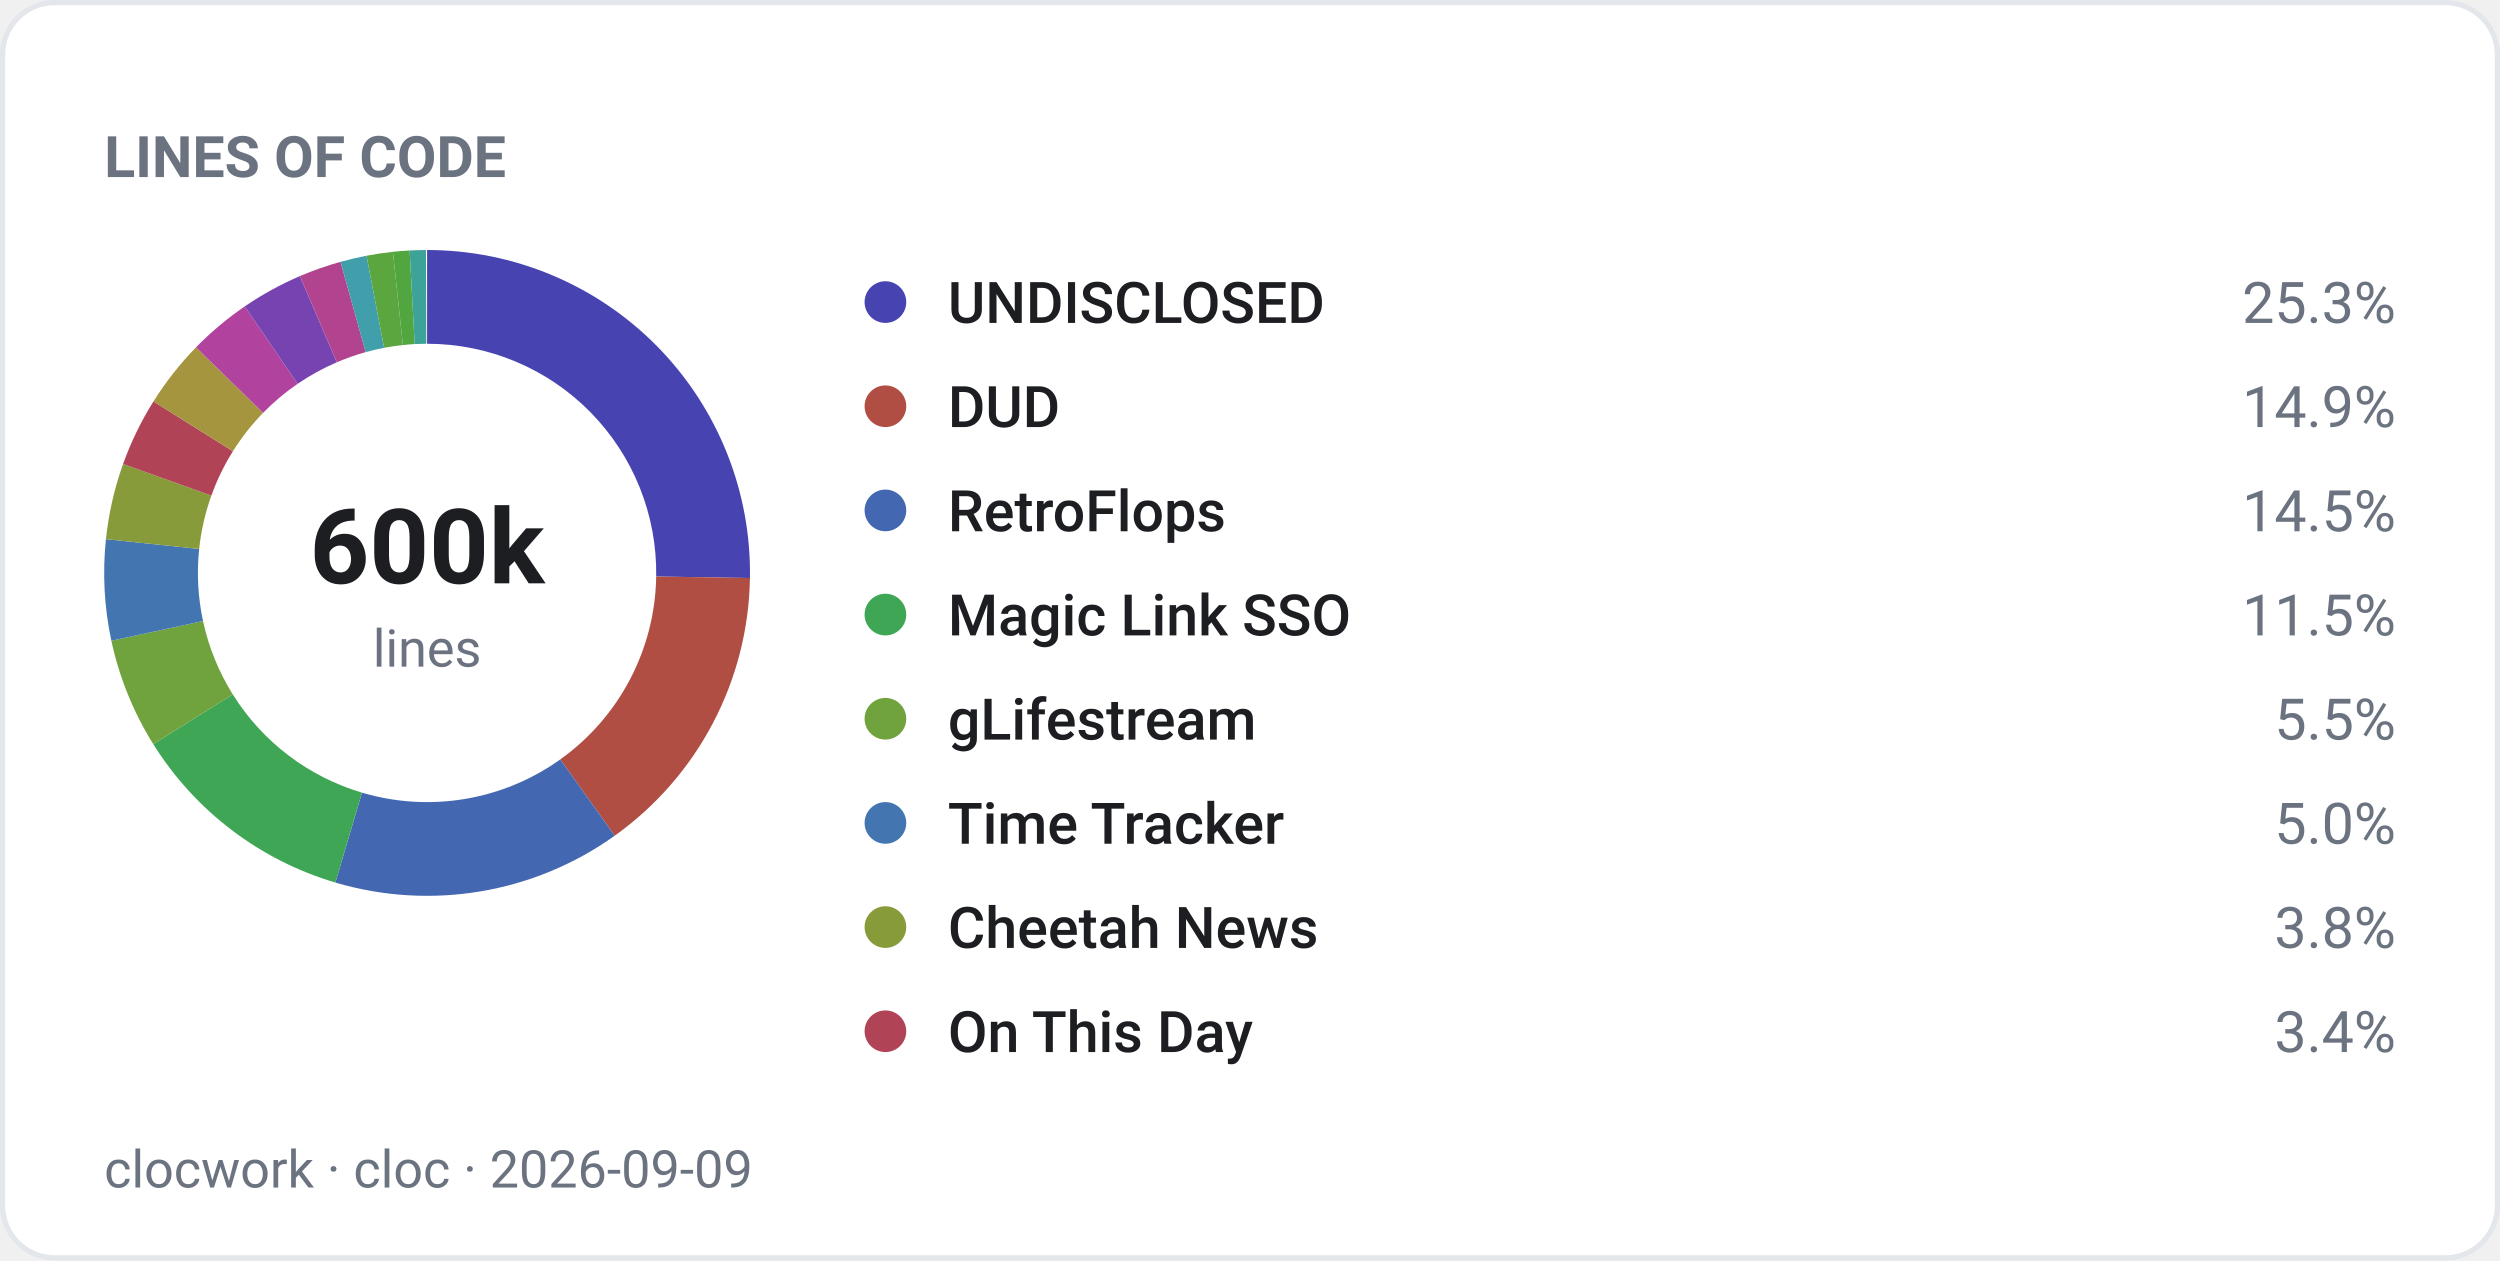
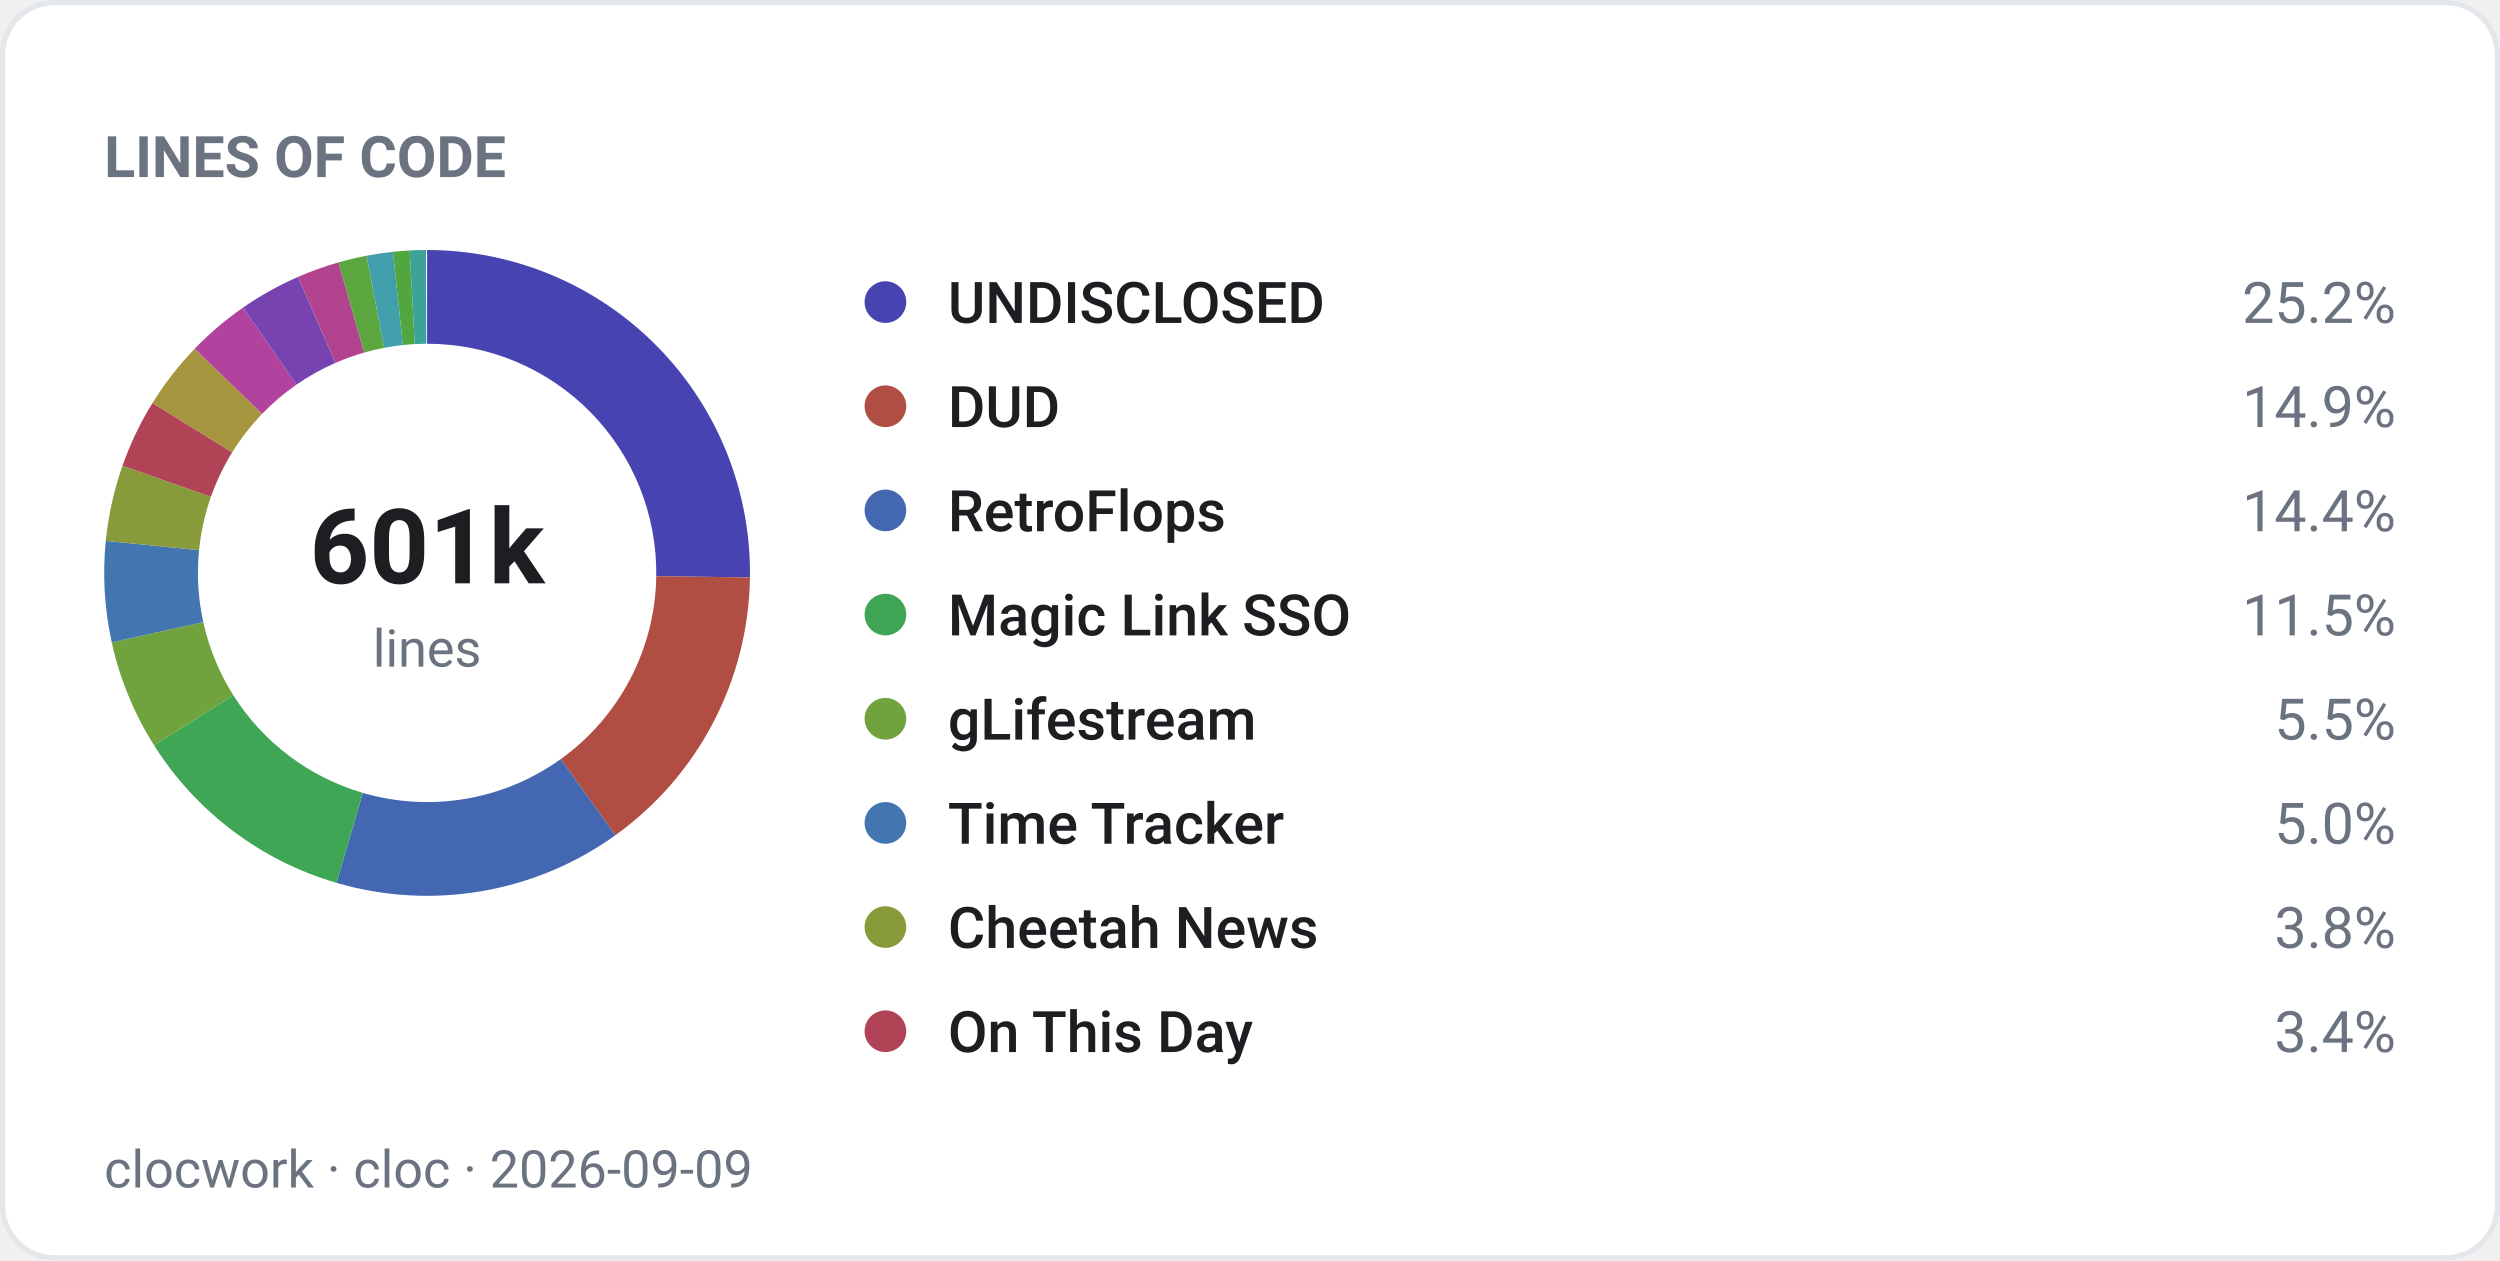
- <svg xmlns="http://www.w3.org/2000/svg" width="480" height="242" viewBox="0 0 480 242" role="img" aria-label="Lines of code by project: 600 340 in total">
+ <svg xmlns="http://www.w3.org/2000/svg" width="480" height="242" viewBox="0 0 480 242" role="img" aria-label="Lines of code by project: 601 002 in total">
  <style>
    .bg { fill: #ffffff; stroke: #e3e6ea; }
    .title { fill: #6b7280; }
    .figure { fill: #1c1e21; }
    .label { fill: #1c1e21; }
    .muted { fill: #6b7280; }
    .track { fill: #eceff3; }
    @media (prefers-color-scheme: dark) {
      .bg { fill: #0f1115; stroke: #262b33; }
      .title { fill: #9aa3af; }
      .figure { fill: #e6e8eb; }
      .label { fill: #e6e8eb; }
      .muted { fill: #9aa3af; }
      .track { fill: #22262e; }
    }
    .l0 { fill: #4743b1; }
    .l1 { fill: #b14e43; }
    .l2 { fill: #4368b1; }
    .l3 { fill: #3fa655; }
    .l4 { fill: #70a23d; }
    .l5 { fill: #4375b1; }
    .l6 { fill: #889b3b; }
    .l7 { fill: #b14356; }
    .l8 { fill: #a6953f; }
    .l9 { fill: #b1439f; }
    .l10 { fill: #7743b1; }
    .l11 { fill: #b1438f; }
-     .l12 { fill: #409faa; }
-     .l13 { fill: #5ba63f; }
+     .l12 { fill: #5ba63f; }
+     .l13 { fill: #409faa; }
    .l14 { fill: #51a63f; }
    .l15 { fill: #3da298; }
    .l16 { fill: #b18743; }
    @media (prefers-color-scheme: dark) {
      .l0 { fill: #5854be; }
      .l1 { fill: #b14e43; }
      .l2 { fill: #4368b1; }
      .l3 { fill: #43b15b; }
      .l4 { fill: #7ab143; }
      .l5 { fill: #4375b1; }
      .l6 { fill: #9bb143; }
      .l7 { fill: #b14356; }
      .l8 { fill: #b19f43; }
      .l9 { fill: #b1439f; }
      .l10 { fill: #7c46b8; }
      .l11 { fill: #b1438f; }
-       .l12 { fill: #43a6b1; }
-       .l13 { fill: #61b143; }
+       .l12 { fill: #61b143; }
+       .l13 { fill: #43a6b1; }
      .l14 { fill: #56b143; }
      .l15 { fill: #43b1a6; }
      .l16 { fill: #b18743; }
    }
</style>
  <rect class="bg" fill="#ffffff" stroke="#e3e6ea" x="0.5" y="0.5" width="479" height="241" rx="10" />
  <text x="20" y="34" class="title" fill="#6b7280" font-family="-apple-system,BlinkMacSystemFont,'Segoe UI',Roboto,Helvetica,Arial,sans-serif" font-size="11" font-weight="600" text-anchor="start">LINES OF CODE</text>
-   <path class="l0" d="M82.00 48.00A62 62 0 0 1 143.99 110.98L125.99 110.69A44 44 0 0 0 82.00 66.00Z" fill="#4743b1" />
-   <path class="l1" d="M143.99 110.98A62 62 0 0 1 118.02 160.46L107.57 145.81A44 44 0 0 0 125.99 110.69Z" fill="#b14e43" />
-   <path class="l2" d="M118.02 160.46A62 62 0 0 1 64.39 169.45L69.50 152.19A44 44 0 0 0 107.57 145.81Z" fill="#4368b1" />
-   <path class="l3" d="M64.39 169.45A62 62 0 0 1 29.42 142.86L44.69 133.32A44 44 0 0 0 69.50 152.19Z" fill="#3fa655" />
-   <path class="l4" d="M29.42 142.86A62 62 0 0 1 21.38 123.02L38.98 119.24A44 44 0 0 0 44.69 133.32Z" fill="#70a23d" />
-   <path class="l5" d="M21.38 123.02A62 62 0 0 1 20.34 103.52L38.24 105.40A44 44 0 0 0 38.98 119.24Z" fill="#4375b1" />
-   <path class="l6" d="M20.34 103.52A62 62 0 0 1 23.63 89.09L40.58 95.16A44 44 0 0 0 38.24 105.40Z" fill="#889b3b" />
-   <path class="l7" d="M23.63 89.09A62 62 0 0 1 29.46 77.08L44.72 86.64A44 44 0 0 0 40.58 95.16Z" fill="#b14356" />
-   <path class="l8" d="M29.46 77.08A62 62 0 0 1 37.63 66.69L50.51 79.27A44 44 0 0 0 44.72 86.64Z" fill="#a6953f" />
-   <path class="l9" d="M37.63 66.69A62 62 0 0 1 46.99 58.83L57.15 73.69A44 44 0 0 0 50.51 79.27Z" fill="#b1439f" />
-   <path class="l10" d="M46.99 58.83A62 62 0 0 1 57.58 53.01L64.67 69.56A44 44 0 0 0 57.15 73.69Z" fill="#7743b1" />
-   <path class="l11" d="M57.58 53.01A62 62 0 0 1 65.38 50.27L70.21 67.61A44 44 0 0 0 64.67 69.56Z" fill="#b1438f" />
-   <path class="l12" d="M65.38 50.27A62 62 0 0 1 70.37 49.10L73.75 66.78A44 44 0 0 0 70.21 67.61Z" fill="#409faa" />
-   <path class="l13" d="M70.37 49.10A62 62 0 0 1 75.44 48.35L77.35 66.25A44 44 0 0 0 73.75 66.78Z" fill="#5ba63f" />
-   <path class="l14" d="M75.44 48.35A62 62 0 0 1 78.65 48.09L79.62 66.06A44 44 0 0 0 77.35 66.25Z" fill="#51a63f" />
-   <path class="l15" d="M78.65 48.09A62 62 0 0 1 81.79 48.00L81.85 66.00A44 44 0 0 0 79.62 66.06Z" fill="#3da298" />
-   <text x="82" y="112" class="figure" fill="#1c1e21" font-family="-apple-system,BlinkMacSystemFont,'Segoe UI',Roboto,Helvetica,Arial,sans-serif" font-size="20" font-weight="700" text-anchor="middle">600k</text>
+   <path class="l0" d="M82.00 48.00A62 62 0 0 1 143.99 110.87L126.00 110.62A44 44 0 0 0 82.00 66.00Z" fill="#4743b1" />
+   <path class="l1" d="M143.99 110.87A62 62 0 0 1 118.16 160.36L107.67 145.74A44 44 0 0 0 126.00 110.62Z" fill="#b14e43" />
+   <path class="l2" d="M118.16 160.36A62 62 0 0 1 64.61 169.51L69.66 152.23A44 44 0 0 0 107.67 145.74Z" fill="#4368b1" />
+   <path class="l3" d="M64.61 169.51A62 62 0 0 1 29.58 143.10L44.80 133.49A44 44 0 0 0 69.66 152.23Z" fill="#3fa655" />
+   <path class="l4" d="M29.58 143.10A62 62 0 0 1 21.45 123.32L39.03 119.45A44 44 0 0 0 44.80 133.49Z" fill="#70a23d" />
+   <path class="l5" d="M21.45 123.32A62 62 0 0 1 20.31 103.85L38.22 105.63A44 44 0 0 0 39.03 119.45Z" fill="#4375b1" />
+   <path class="l6" d="M20.31 103.85A62 62 0 0 1 23.52 89.42L40.50 95.39A44 44 0 0 0 38.22 105.63Z" fill="#889b3b" />
+   <path class="l7" d="M23.52 89.42A62 62 0 0 1 29.27 77.38L44.58 86.85A44 44 0 0 0 40.50 95.39Z" fill="#b14356" />
+   <path class="l8" d="M29.27 77.38A62 62 0 0 1 37.37 66.96L50.33 79.46A44 44 0 0 0 44.58 86.85Z" fill="#a6953f" />
+   <path class="l9" d="M37.37 66.96A62 62 0 0 1 46.67 59.05L56.93 73.84A44 44 0 0 0 50.33 79.46Z" fill="#b1439f" />
+   <path class="l10" d="M46.67 59.05A62 62 0 0 1 57.21 53.17L64.41 69.67A44 44 0 0 0 56.93 73.84Z" fill="#7743b1" />
+   <path class="l11" d="M57.21 53.17A62 62 0 0 1 64.99 50.38L69.93 67.69A44 44 0 0 0 64.41 69.67Z" fill="#b1438f" />
+   <path class="l12" d="M64.99 50.38A62 62 0 0 1 70.38 49.10L73.75 66.78A44 44 0 0 0 69.93 67.69Z" fill="#5ba63f" />
+   <path class="l13" d="M70.38 49.10A62 62 0 0 1 75.45 48.35L77.35 66.25A44 44 0 0 0 73.75 66.78Z" fill="#409faa" />
+   <path class="l14" d="M75.45 48.35A62 62 0 0 1 78.66 48.09L79.63 66.06A44 44 0 0 0 77.35 66.25Z" fill="#51a63f" />
+   <path class="l15" d="M78.66 48.09A62 62 0 0 1 81.79 48.00L81.85 66.00A44 44 0 0 0 79.63 66.06Z" fill="#3da298" />
+   <text x="82" y="112" class="figure" fill="#1c1e21" font-family="-apple-system,BlinkMacSystemFont,'Segoe UI',Roboto,Helvetica,Arial,sans-serif" font-size="20" font-weight="700" text-anchor="middle">601k</text>
  <text x="82" y="128" class="muted" fill="#6b7280" font-family="-apple-system,BlinkMacSystemFont,'Segoe UI',Roboto,Helvetica,Arial,sans-serif" font-size="10" font-weight="400" text-anchor="middle">lines</text>
  <circle class="l0" cx="170" cy="58" r="4" fill="#4743b1" />
  <text x="182" y="62" class="label" fill="#1c1e21" font-family="-apple-system,BlinkMacSystemFont,'Segoe UI',Roboto,Helvetica,Arial,sans-serif" font-size="11" font-weight="500" text-anchor="start">UNDISCLOSED</text>
-   <text x="460" y="62" class="muted" fill="#6b7280" font-family="-apple-system,BlinkMacSystemFont,'Segoe UI',Roboto,Helvetica,Arial,sans-serif" font-size="11" font-weight="400" text-anchor="end">25.3%</text>
+   <text x="460" y="62" class="muted" fill="#6b7280" font-family="-apple-system,BlinkMacSystemFont,'Segoe UI',Roboto,Helvetica,Arial,sans-serif" font-size="11" font-weight="400" text-anchor="end">25.2%</text>
  <circle class="l1" cx="170" cy="78" r="4" fill="#b14e43" />
  <text x="182" y="82" class="label" fill="#1c1e21" font-family="-apple-system,BlinkMacSystemFont,'Segoe UI',Roboto,Helvetica,Arial,sans-serif" font-size="11" font-weight="500" text-anchor="start">DUD</text>
  <text x="460" y="82" class="muted" fill="#6b7280" font-family="-apple-system,BlinkMacSystemFont,'Segoe UI',Roboto,Helvetica,Arial,sans-serif" font-size="11" font-weight="400" text-anchor="end">14.9%</text>
  <circle class="l2" cx="170" cy="98" r="4" fill="#4368b1" />
  <text x="182" y="102" class="label" fill="#1c1e21" font-family="-apple-system,BlinkMacSystemFont,'Segoe UI',Roboto,Helvetica,Arial,sans-serif" font-size="11" font-weight="500" text-anchor="start">RetroFlops</text>
-   <text x="460" y="102" class="muted" fill="#6b7280" font-family="-apple-system,BlinkMacSystemFont,'Segoe UI',Roboto,Helvetica,Arial,sans-serif" font-size="11" font-weight="400" text-anchor="end">14.5%</text>
+   <text x="460" y="102" class="muted" fill="#6b7280" font-family="-apple-system,BlinkMacSystemFont,'Segoe UI',Roboto,Helvetica,Arial,sans-serif" font-size="11" font-weight="400" text-anchor="end">14.4%</text>
  <circle class="l3" cx="170" cy="118" r="4" fill="#3fa655" />
  <text x="182" y="122" class="label" fill="#1c1e21" font-family="-apple-system,BlinkMacSystemFont,'Segoe UI',Roboto,Helvetica,Arial,sans-serif" font-size="11" font-weight="500" text-anchor="start">Magic Link SSO</text>
  <text x="460" y="122" class="muted" fill="#6b7280" font-family="-apple-system,BlinkMacSystemFont,'Segoe UI',Roboto,Helvetica,Arial,sans-serif" font-size="11" font-weight="400" text-anchor="end">11.5%</text>
  <circle class="l4" cx="170" cy="138" r="4" fill="#70a23d" />
  <text x="182" y="142" class="label" fill="#1c1e21" font-family="-apple-system,BlinkMacSystemFont,'Segoe UI',Roboto,Helvetica,Arial,sans-serif" font-size="11" font-weight="500" text-anchor="start">gLifestream</text>
  <text x="460" y="142" class="muted" fill="#6b7280" font-family="-apple-system,BlinkMacSystemFont,'Segoe UI',Roboto,Helvetica,Arial,sans-serif" font-size="11" font-weight="400" text-anchor="end">5.5%</text>
  <circle class="l5" cx="170" cy="158" r="4" fill="#4375b1" />
  <text x="182" y="162" class="label" fill="#1c1e21" font-family="-apple-system,BlinkMacSystemFont,'Segoe UI',Roboto,Helvetica,Arial,sans-serif" font-size="11" font-weight="500" text-anchor="start">Time Tracker</text>
  <text x="460" y="162" class="muted" fill="#6b7280" font-family="-apple-system,BlinkMacSystemFont,'Segoe UI',Roboto,Helvetica,Arial,sans-serif" font-size="11" font-weight="400" text-anchor="end">5.0%</text>
  <circle class="l6" cx="170" cy="178" r="4" fill="#889b3b" />
  <text x="182" y="182" class="label" fill="#1c1e21" font-family="-apple-system,BlinkMacSystemFont,'Segoe UI',Roboto,Helvetica,Arial,sans-serif" font-size="11" font-weight="500" text-anchor="start">Cheetah News</text>
  <text x="460" y="182" class="muted" fill="#6b7280" font-family="-apple-system,BlinkMacSystemFont,'Segoe UI',Roboto,Helvetica,Arial,sans-serif" font-size="11" font-weight="400" text-anchor="end">3.8%</text>
  <circle class="l7" cx="170" cy="198" r="4" fill="#b14356" />
  <text x="182" y="202" class="label" fill="#1c1e21" font-family="-apple-system,BlinkMacSystemFont,'Segoe UI',Roboto,Helvetica,Arial,sans-serif" font-size="11" font-weight="500" text-anchor="start">On This Day</text>
  <text x="460" y="202" class="muted" fill="#6b7280" font-family="-apple-system,BlinkMacSystemFont,'Segoe UI',Roboto,Helvetica,Arial,sans-serif" font-size="11" font-weight="400" text-anchor="end">3.4%</text>
  <text x="20" y="228" class="muted" fill="#6b7280" font-family="-apple-system,BlinkMacSystemFont,'Segoe UI',Roboto,Helvetica,Arial,sans-serif" font-size="10" font-weight="400" text-anchor="start">clocwork · cloc · 2026-09-09</text>
</svg>
